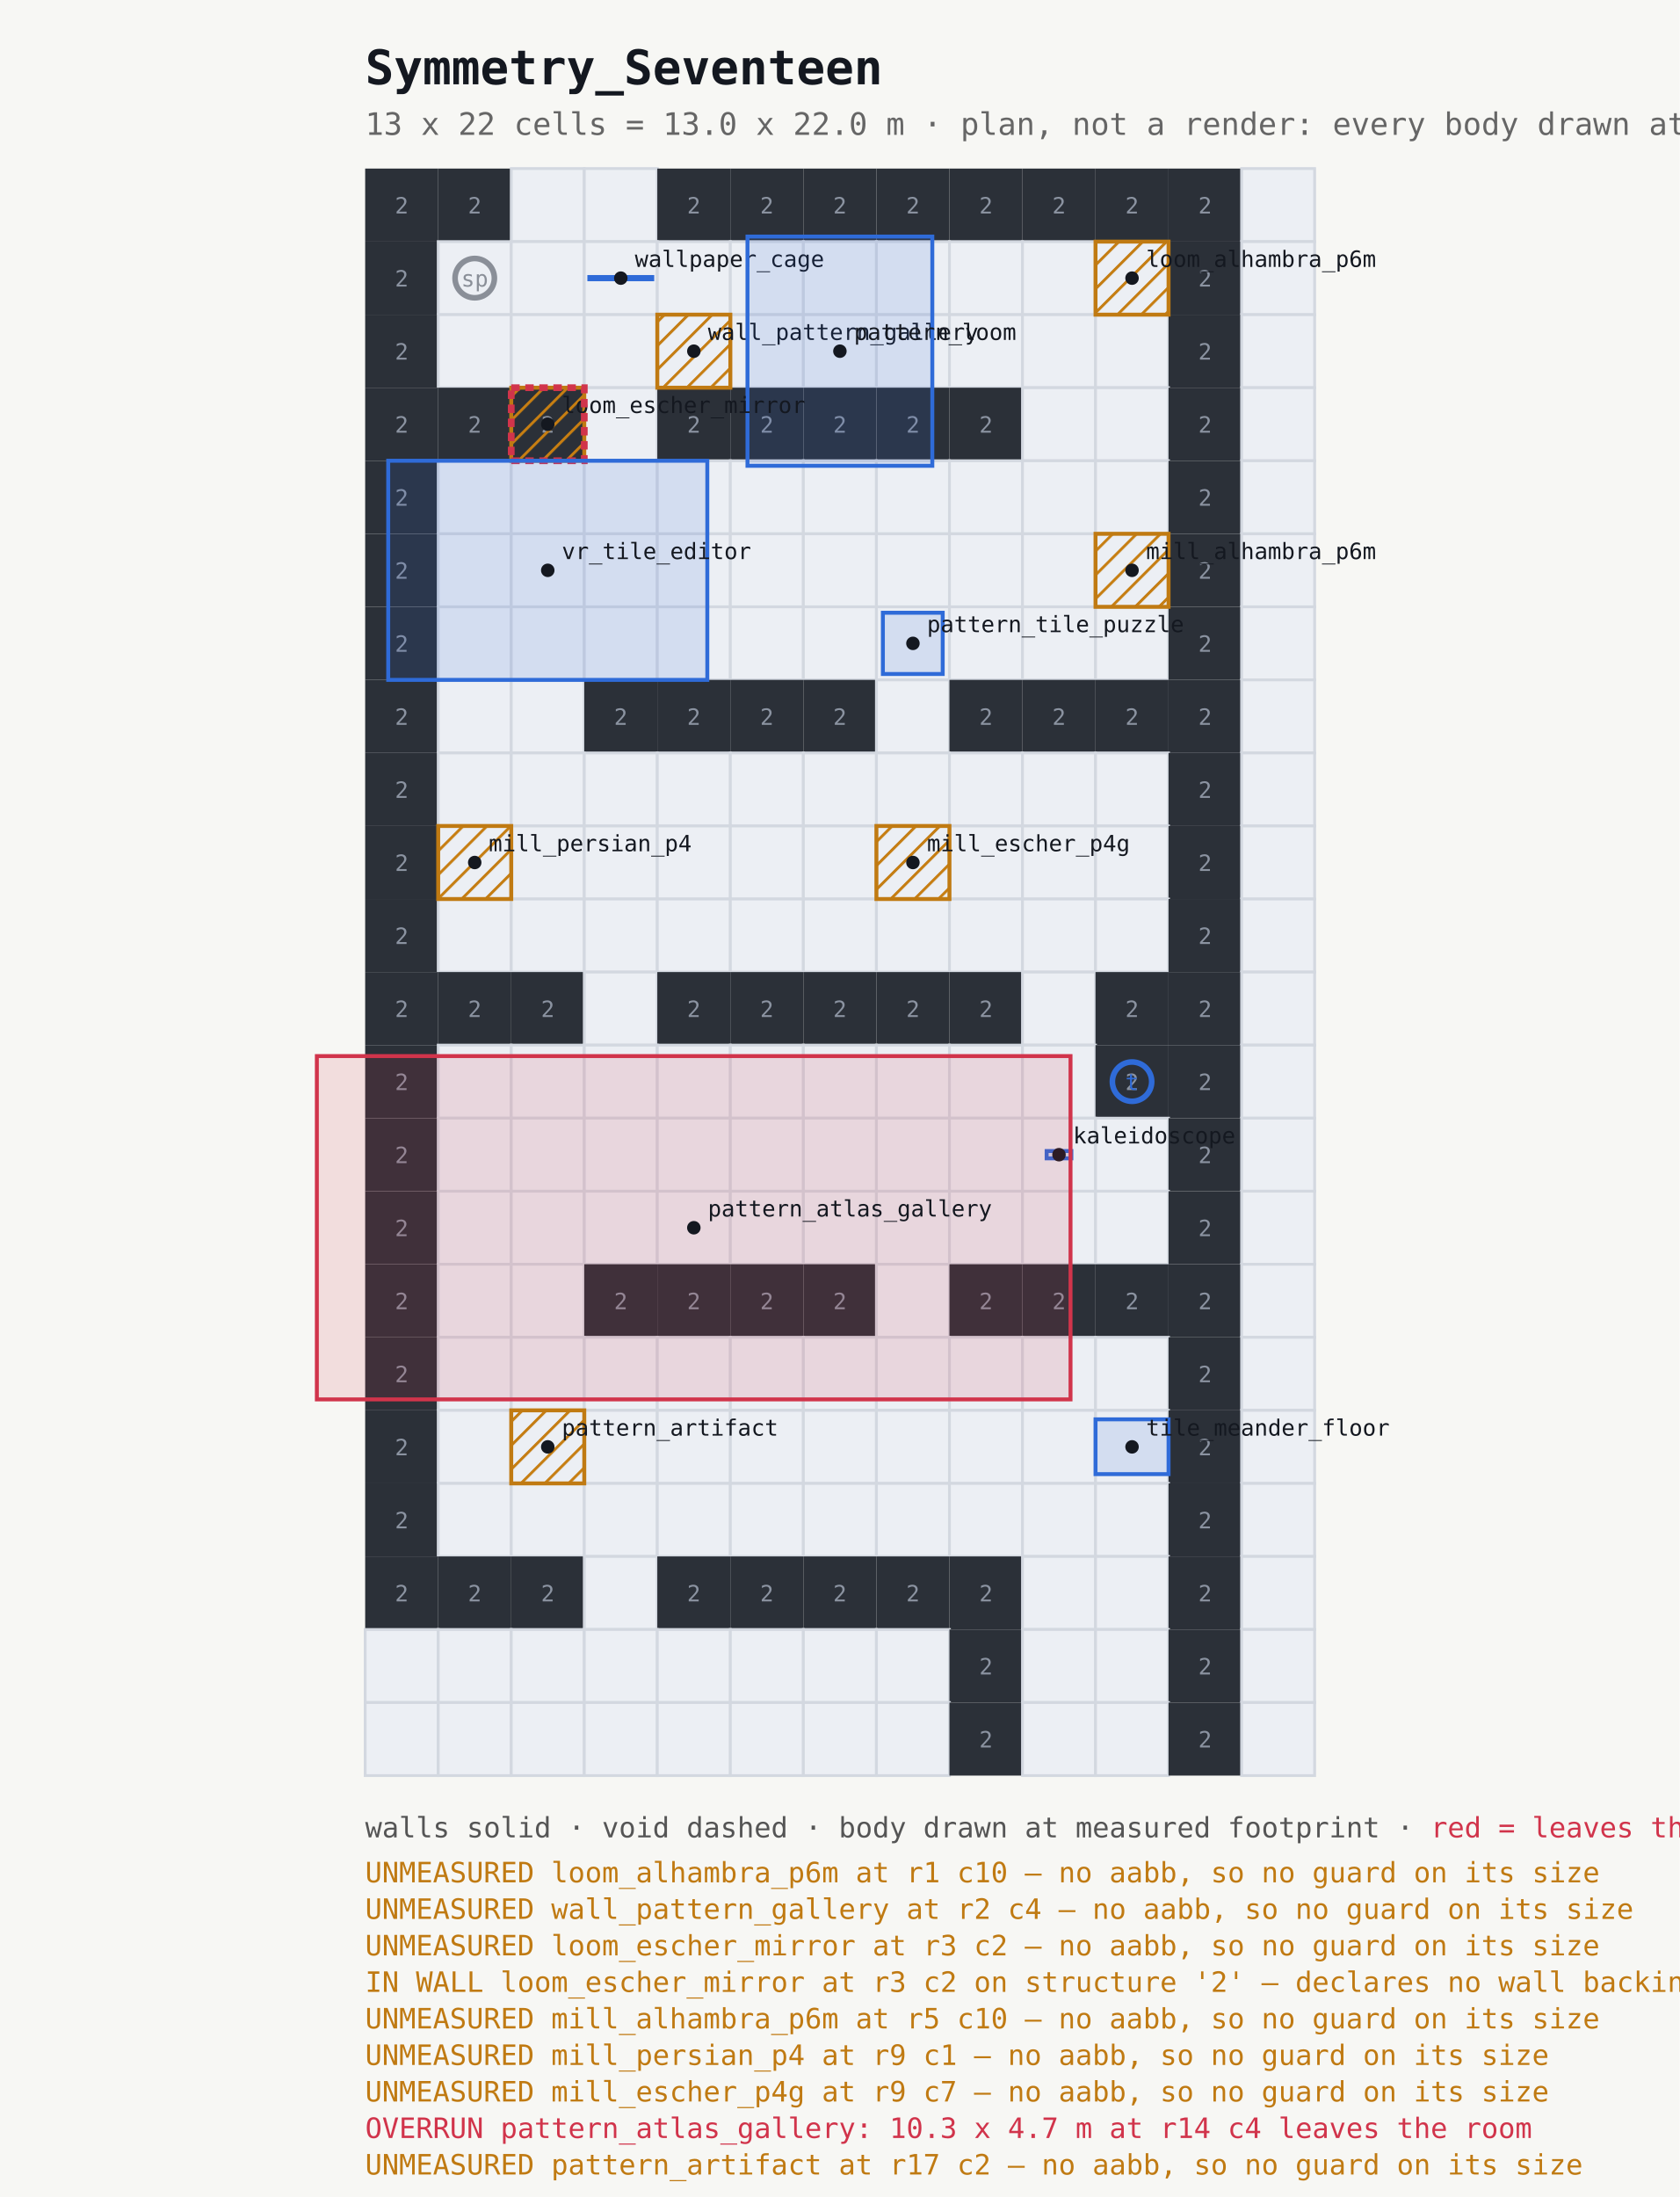
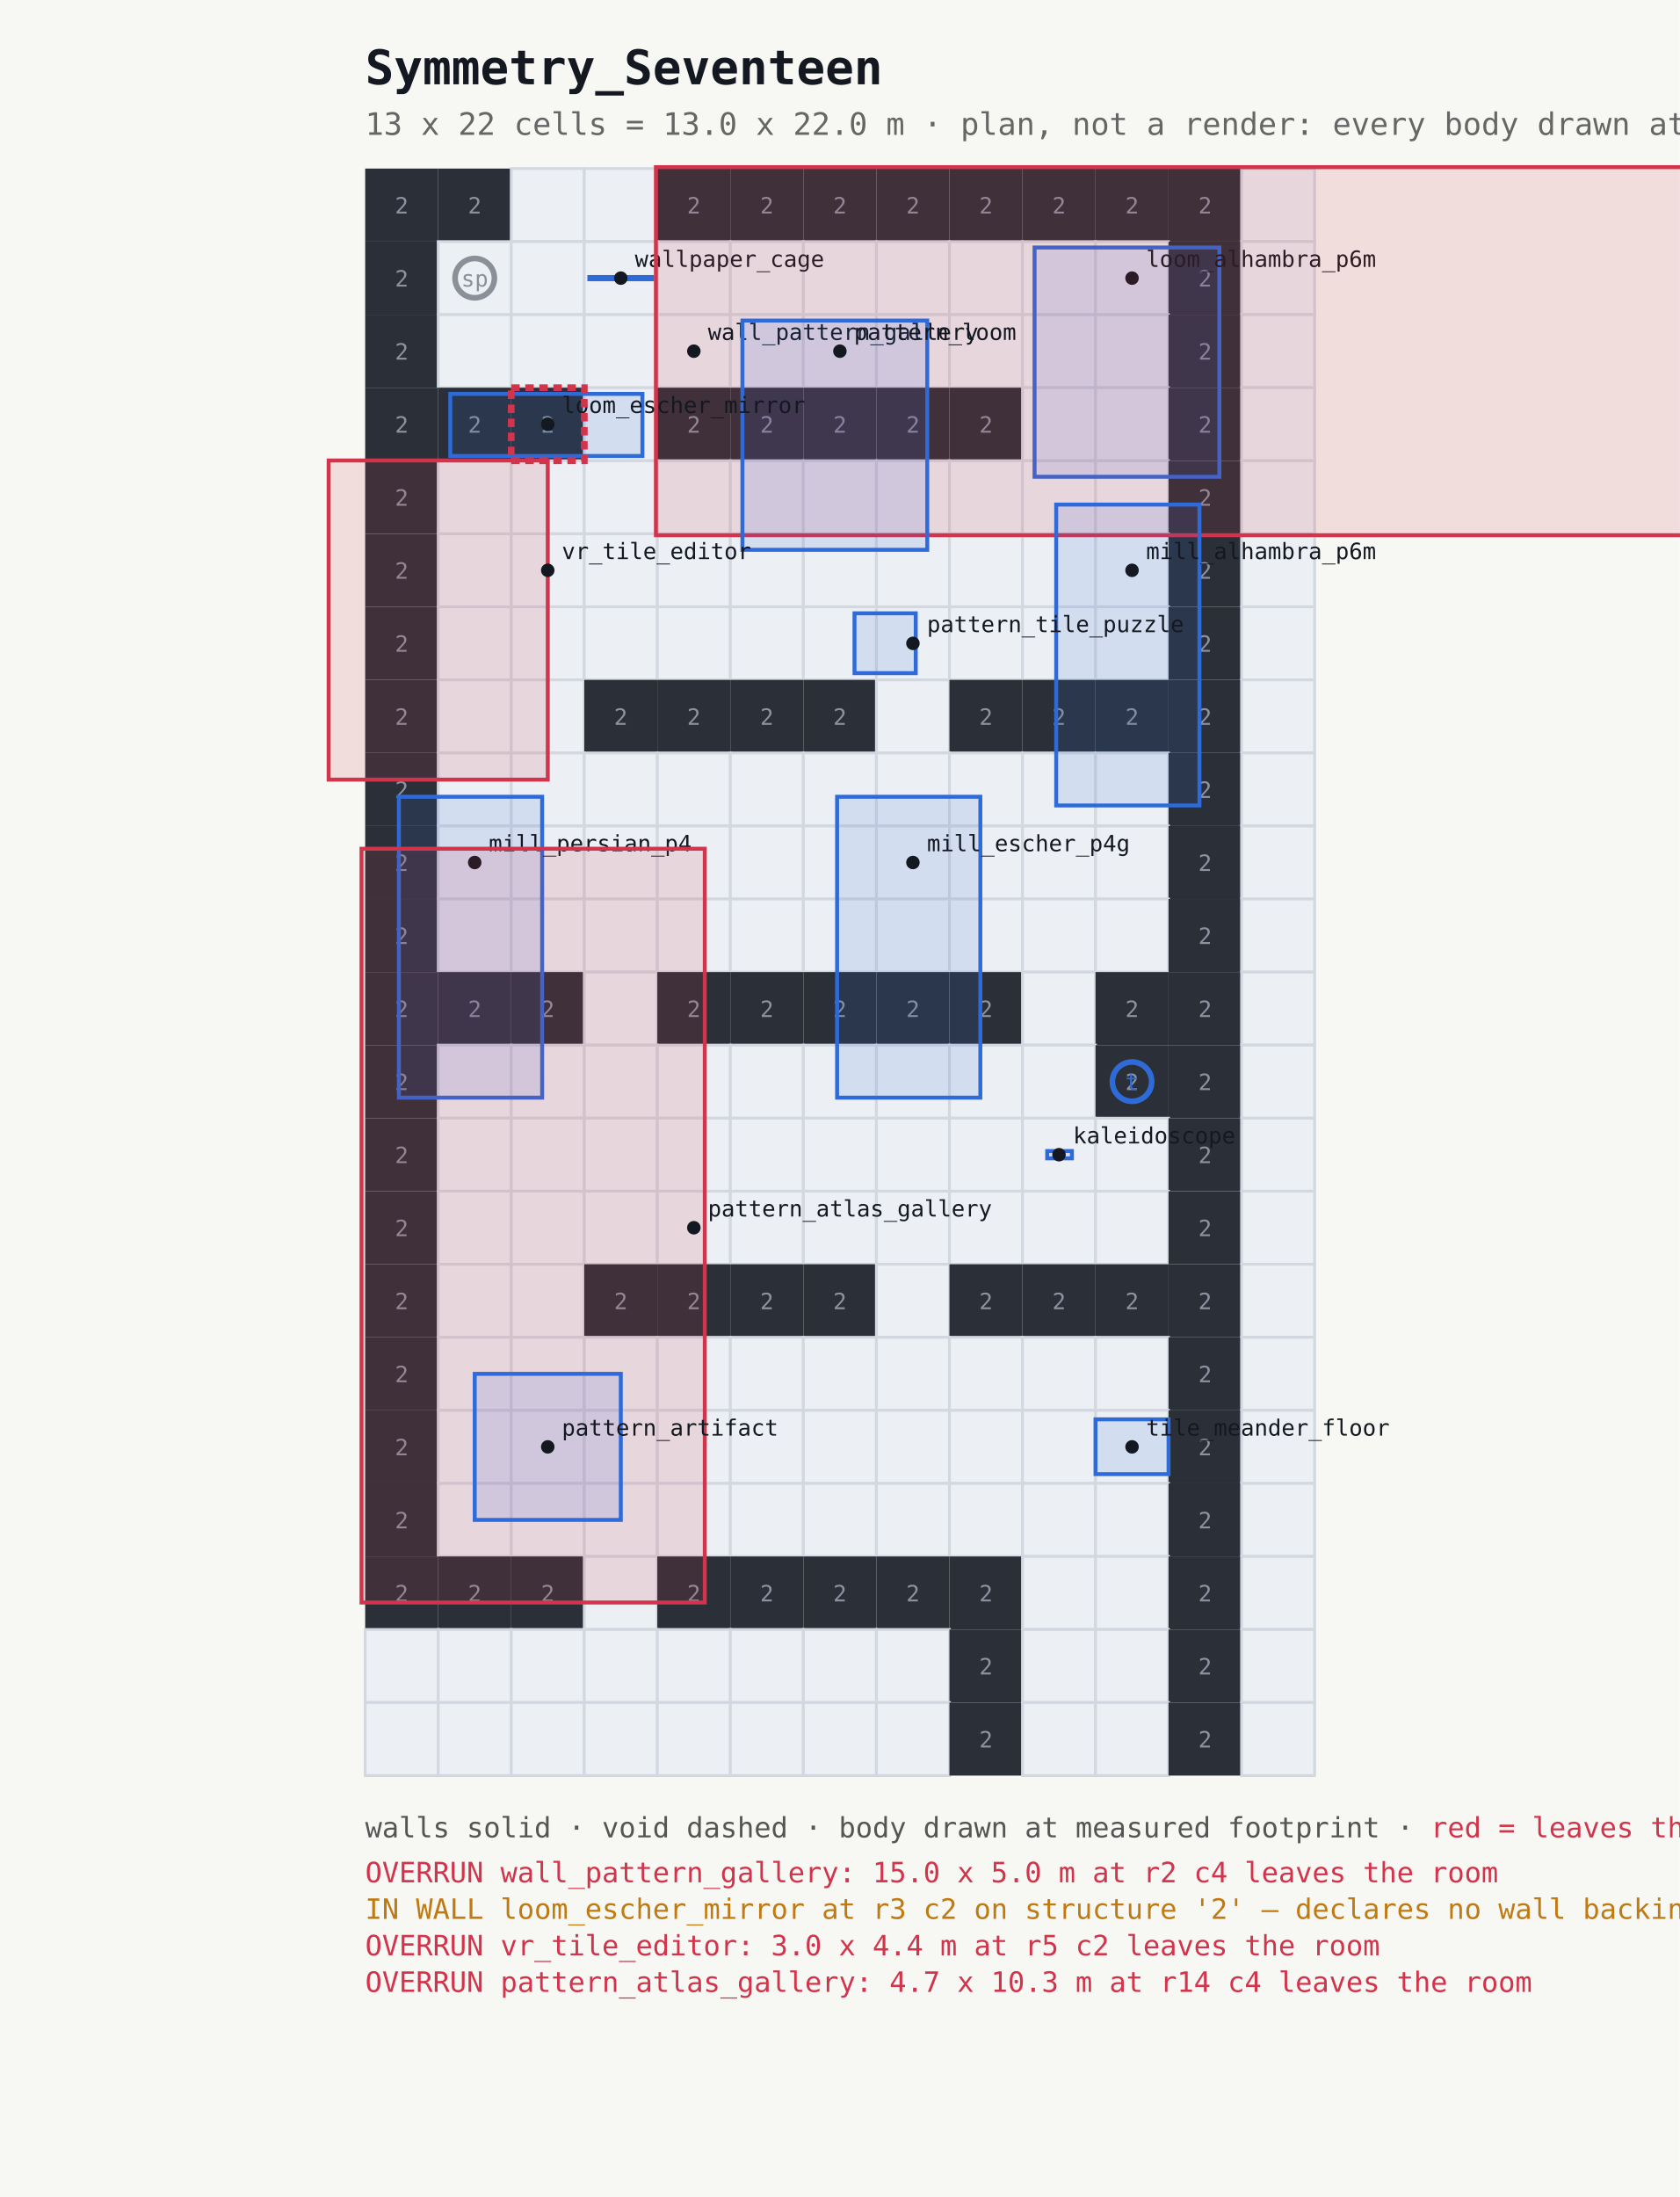
<svg xmlns="http://www.w3.org/2000/svg" width="598" height="782" font-family="IBM Plex Mono, Consolas, monospace">
  <rect width="100%" height="100%" fill="#f7f7f4" />
  <text x="130" y="30" font-size="17" fill="#141820" font-weight="bold">Symmetry_Seventeen</text>
  <text x="130" y="48" font-size="11" fill="#666">13 x 22 cells = 13.0 x 22.0 m   ·   plan, not a render: every body drawn at its measured size</text>
  <defs>
    <pattern id="hatch" width="6" height="6" patternTransform="rotate(45)" patternUnits="userSpaceOnUse">
      <line x1="0" y1="0" x2="0" y2="6" stroke="#c07a12" stroke-width="2" />
    </pattern>
  </defs>
  <rect x="130" y="60" width="26" height="26" fill="#2b3038" />
  <text x="143.0" y="76.0" font-size="8" fill="#8b93a1" text-anchor="middle">2</text>
  <rect x="156" y="60" width="26" height="26" fill="#2b3038" />
  <text x="169.0" y="76.0" font-size="8" fill="#8b93a1" text-anchor="middle">2</text>
  <rect x="182" y="60" width="26" height="26" fill="#eceff4" stroke="#d3d8e0" />
  <rect x="208" y="60" width="26" height="26" fill="#eceff4" stroke="#d3d8e0" />
  <rect x="234" y="60" width="26" height="26" fill="#2b3038" />
  <text x="247.0" y="76.0" font-size="8" fill="#8b93a1" text-anchor="middle">2</text>
  <rect x="260" y="60" width="26" height="26" fill="#2b3038" />
  <text x="273.0" y="76.0" font-size="8" fill="#8b93a1" text-anchor="middle">2</text>
  <rect x="286" y="60" width="26" height="26" fill="#2b3038" />
  <text x="299.0" y="76.0" font-size="8" fill="#8b93a1" text-anchor="middle">2</text>
  <rect x="312" y="60" width="26" height="26" fill="#2b3038" />
  <text x="325.0" y="76.0" font-size="8" fill="#8b93a1" text-anchor="middle">2</text>
  <rect x="338" y="60" width="26" height="26" fill="#2b3038" />
  <text x="351.0" y="76.0" font-size="8" fill="#8b93a1" text-anchor="middle">2</text>
  <rect x="364" y="60" width="26" height="26" fill="#2b3038" />
  <text x="377.0" y="76.0" font-size="8" fill="#8b93a1" text-anchor="middle">2</text>
  <rect x="390" y="60" width="26" height="26" fill="#2b3038" />
  <text x="403.0" y="76.0" font-size="8" fill="#8b93a1" text-anchor="middle">2</text>
  <rect x="416" y="60" width="26" height="26" fill="#2b3038" />
  <text x="429.0" y="76.0" font-size="8" fill="#8b93a1" text-anchor="middle">2</text>
  <rect x="442" y="60" width="26" height="26" fill="#eceff4" stroke="#d3d8e0" />
  <rect x="130" y="86" width="26" height="26" fill="#2b3038" />
  <text x="143.0" y="102.0" font-size="8" fill="#8b93a1" text-anchor="middle">2</text>
  <rect x="156" y="86" width="26" height="26" fill="#eceff4" stroke="#d3d8e0" />
  <rect x="182" y="86" width="26" height="26" fill="#eceff4" stroke="#d3d8e0" />
  <rect x="208" y="86" width="26" height="26" fill="#eceff4" stroke="#d3d8e0" />
  <rect x="234" y="86" width="26" height="26" fill="#eceff4" stroke="#d3d8e0" />
  <rect x="260" y="86" width="26" height="26" fill="#eceff4" stroke="#d3d8e0" />
  <rect x="286" y="86" width="26" height="26" fill="#eceff4" stroke="#d3d8e0" />
  <rect x="312" y="86" width="26" height="26" fill="#eceff4" stroke="#d3d8e0" />
  <rect x="338" y="86" width="26" height="26" fill="#eceff4" stroke="#d3d8e0" />
  <rect x="364" y="86" width="26" height="26" fill="#eceff4" stroke="#d3d8e0" />
  <rect x="390" y="86" width="26" height="26" fill="#eceff4" stroke="#d3d8e0" />
  <rect x="416" y="86" width="26" height="26" fill="#2b3038" />
  <text x="429.0" y="102.0" font-size="8" fill="#8b93a1" text-anchor="middle">2</text>
  <rect x="442" y="86" width="26" height="26" fill="#eceff4" stroke="#d3d8e0" />
  <rect x="130" y="112" width="26" height="26" fill="#2b3038" />
  <text x="143.0" y="128.0" font-size="8" fill="#8b93a1" text-anchor="middle">2</text>
  <rect x="156" y="112" width="26" height="26" fill="#eceff4" stroke="#d3d8e0" />
  <rect x="182" y="112" width="26" height="26" fill="#eceff4" stroke="#d3d8e0" />
  <rect x="208" y="112" width="26" height="26" fill="#eceff4" stroke="#d3d8e0" />
  <rect x="234" y="112" width="26" height="26" fill="#eceff4" stroke="#d3d8e0" />
  <rect x="260" y="112" width="26" height="26" fill="#eceff4" stroke="#d3d8e0" />
  <rect x="286" y="112" width="26" height="26" fill="#eceff4" stroke="#d3d8e0" />
  <rect x="312" y="112" width="26" height="26" fill="#eceff4" stroke="#d3d8e0" />
  <rect x="338" y="112" width="26" height="26" fill="#eceff4" stroke="#d3d8e0" />
  <rect x="364" y="112" width="26" height="26" fill="#eceff4" stroke="#d3d8e0" />
  <rect x="390" y="112" width="26" height="26" fill="#eceff4" stroke="#d3d8e0" />
  <rect x="416" y="112" width="26" height="26" fill="#2b3038" />
  <text x="429.0" y="128.0" font-size="8" fill="#8b93a1" text-anchor="middle">2</text>
  <rect x="442" y="112" width="26" height="26" fill="#eceff4" stroke="#d3d8e0" />
  <rect x="130" y="138" width="26" height="26" fill="#2b3038" />
  <text x="143.0" y="154.0" font-size="8" fill="#8b93a1" text-anchor="middle">2</text>
  <rect x="156" y="138" width="26" height="26" fill="#2b3038" />
  <text x="169.0" y="154.0" font-size="8" fill="#8b93a1" text-anchor="middle">2</text>
  <rect x="182" y="138" width="26" height="26" fill="#2b3038" />
  <text x="195.0" y="154.0" font-size="8" fill="#8b93a1" text-anchor="middle">2</text>
  <rect x="208" y="138" width="26" height="26" fill="#eceff4" stroke="#d3d8e0" />
  <rect x="234" y="138" width="26" height="26" fill="#2b3038" />
  <text x="247.0" y="154.0" font-size="8" fill="#8b93a1" text-anchor="middle">2</text>
  <rect x="260" y="138" width="26" height="26" fill="#2b3038" />
  <text x="273.0" y="154.0" font-size="8" fill="#8b93a1" text-anchor="middle">2</text>
  <rect x="286" y="138" width="26" height="26" fill="#2b3038" />
  <text x="299.0" y="154.0" font-size="8" fill="#8b93a1" text-anchor="middle">2</text>
  <rect x="312" y="138" width="26" height="26" fill="#2b3038" />
  <text x="325.0" y="154.0" font-size="8" fill="#8b93a1" text-anchor="middle">2</text>
  <rect x="338" y="138" width="26" height="26" fill="#2b3038" />
  <text x="351.0" y="154.0" font-size="8" fill="#8b93a1" text-anchor="middle">2</text>
  <rect x="364" y="138" width="26" height="26" fill="#eceff4" stroke="#d3d8e0" />
  <rect x="390" y="138" width="26" height="26" fill="#eceff4" stroke="#d3d8e0" />
  <rect x="416" y="138" width="26" height="26" fill="#2b3038" />
  <text x="429.0" y="154.0" font-size="8" fill="#8b93a1" text-anchor="middle">2</text>
  <rect x="442" y="138" width="26" height="26" fill="#eceff4" stroke="#d3d8e0" />
  <rect x="130" y="164" width="26" height="26" fill="#2b3038" />
  <text x="143.0" y="180.0" font-size="8" fill="#8b93a1" text-anchor="middle">2</text>
  <rect x="156" y="164" width="26" height="26" fill="#eceff4" stroke="#d3d8e0" />
  <rect x="182" y="164" width="26" height="26" fill="#eceff4" stroke="#d3d8e0" />
  <rect x="208" y="164" width="26" height="26" fill="#eceff4" stroke="#d3d8e0" />
  <rect x="234" y="164" width="26" height="26" fill="#eceff4" stroke="#d3d8e0" />
  <rect x="260" y="164" width="26" height="26" fill="#eceff4" stroke="#d3d8e0" />
  <rect x="286" y="164" width="26" height="26" fill="#eceff4" stroke="#d3d8e0" />
  <rect x="312" y="164" width="26" height="26" fill="#eceff4" stroke="#d3d8e0" />
  <rect x="338" y="164" width="26" height="26" fill="#eceff4" stroke="#d3d8e0" />
  <rect x="364" y="164" width="26" height="26" fill="#eceff4" stroke="#d3d8e0" />
  <rect x="390" y="164" width="26" height="26" fill="#eceff4" stroke="#d3d8e0" />
  <rect x="416" y="164" width="26" height="26" fill="#2b3038" />
  <text x="429.0" y="180.0" font-size="8" fill="#8b93a1" text-anchor="middle">2</text>
  <rect x="442" y="164" width="26" height="26" fill="#eceff4" stroke="#d3d8e0" />
  <rect x="130" y="190" width="26" height="26" fill="#2b3038" />
  <text x="143.0" y="206.0" font-size="8" fill="#8b93a1" text-anchor="middle">2</text>
  <rect x="156" y="190" width="26" height="26" fill="#eceff4" stroke="#d3d8e0" />
  <rect x="182" y="190" width="26" height="26" fill="#eceff4" stroke="#d3d8e0" />
  <rect x="208" y="190" width="26" height="26" fill="#eceff4" stroke="#d3d8e0" />
  <rect x="234" y="190" width="26" height="26" fill="#eceff4" stroke="#d3d8e0" />
  <rect x="260" y="190" width="26" height="26" fill="#eceff4" stroke="#d3d8e0" />
  <rect x="286" y="190" width="26" height="26" fill="#eceff4" stroke="#d3d8e0" />
  <rect x="312" y="190" width="26" height="26" fill="#eceff4" stroke="#d3d8e0" />
  <rect x="338" y="190" width="26" height="26" fill="#eceff4" stroke="#d3d8e0" />
  <rect x="364" y="190" width="26" height="26" fill="#eceff4" stroke="#d3d8e0" />
  <rect x="390" y="190" width="26" height="26" fill="#eceff4" stroke="#d3d8e0" />
  <rect x="416" y="190" width="26" height="26" fill="#2b3038" />
  <text x="429.0" y="206.0" font-size="8" fill="#8b93a1" text-anchor="middle">2</text>
  <rect x="442" y="190" width="26" height="26" fill="#eceff4" stroke="#d3d8e0" />
  <rect x="130" y="216" width="26" height="26" fill="#2b3038" />
  <text x="143.0" y="232.0" font-size="8" fill="#8b93a1" text-anchor="middle">2</text>
  <rect x="156" y="216" width="26" height="26" fill="#eceff4" stroke="#d3d8e0" />
  <rect x="182" y="216" width="26" height="26" fill="#eceff4" stroke="#d3d8e0" />
  <rect x="208" y="216" width="26" height="26" fill="#eceff4" stroke="#d3d8e0" />
  <rect x="234" y="216" width="26" height="26" fill="#eceff4" stroke="#d3d8e0" />
  <rect x="260" y="216" width="26" height="26" fill="#eceff4" stroke="#d3d8e0" />
  <rect x="286" y="216" width="26" height="26" fill="#eceff4" stroke="#d3d8e0" />
  <rect x="312" y="216" width="26" height="26" fill="#eceff4" stroke="#d3d8e0" />
  <rect x="338" y="216" width="26" height="26" fill="#eceff4" stroke="#d3d8e0" />
  <rect x="364" y="216" width="26" height="26" fill="#eceff4" stroke="#d3d8e0" />
  <rect x="390" y="216" width="26" height="26" fill="#eceff4" stroke="#d3d8e0" />
  <rect x="416" y="216" width="26" height="26" fill="#2b3038" />
  <text x="429.0" y="232.0" font-size="8" fill="#8b93a1" text-anchor="middle">2</text>
  <rect x="442" y="216" width="26" height="26" fill="#eceff4" stroke="#d3d8e0" />
  <rect x="130" y="242" width="26" height="26" fill="#2b3038" />
  <text x="143.0" y="258.0" font-size="8" fill="#8b93a1" text-anchor="middle">2</text>
  <rect x="156" y="242" width="26" height="26" fill="#eceff4" stroke="#d3d8e0" />
  <rect x="182" y="242" width="26" height="26" fill="#eceff4" stroke="#d3d8e0" />
  <rect x="208" y="242" width="26" height="26" fill="#2b3038" />
  <text x="221.0" y="258.0" font-size="8" fill="#8b93a1" text-anchor="middle">2</text>
  <rect x="234" y="242" width="26" height="26" fill="#2b3038" />
  <text x="247.0" y="258.0" font-size="8" fill="#8b93a1" text-anchor="middle">2</text>
  <rect x="260" y="242" width="26" height="26" fill="#2b3038" />
  <text x="273.0" y="258.0" font-size="8" fill="#8b93a1" text-anchor="middle">2</text>
  <rect x="286" y="242" width="26" height="26" fill="#2b3038" />
  <text x="299.0" y="258.0" font-size="8" fill="#8b93a1" text-anchor="middle">2</text>
  <rect x="312" y="242" width="26" height="26" fill="#eceff4" stroke="#d3d8e0" />
  <rect x="338" y="242" width="26" height="26" fill="#2b3038" />
  <text x="351.0" y="258.0" font-size="8" fill="#8b93a1" text-anchor="middle">2</text>
  <rect x="364" y="242" width="26" height="26" fill="#2b3038" />
  <text x="377.0" y="258.0" font-size="8" fill="#8b93a1" text-anchor="middle">2</text>
  <rect x="390" y="242" width="26" height="26" fill="#2b3038" />
  <text x="403.0" y="258.0" font-size="8" fill="#8b93a1" text-anchor="middle">2</text>
  <rect x="416" y="242" width="26" height="26" fill="#2b3038" />
  <text x="429.0" y="258.0" font-size="8" fill="#8b93a1" text-anchor="middle">2</text>
  <rect x="442" y="242" width="26" height="26" fill="#eceff4" stroke="#d3d8e0" />
  <rect x="130" y="268" width="26" height="26" fill="#2b3038" />
  <text x="143.0" y="284.0" font-size="8" fill="#8b93a1" text-anchor="middle">2</text>
  <rect x="156" y="268" width="26" height="26" fill="#eceff4" stroke="#d3d8e0" />
  <rect x="182" y="268" width="26" height="26" fill="#eceff4" stroke="#d3d8e0" />
  <rect x="208" y="268" width="26" height="26" fill="#eceff4" stroke="#d3d8e0" />
  <rect x="234" y="268" width="26" height="26" fill="#eceff4" stroke="#d3d8e0" />
  <rect x="260" y="268" width="26" height="26" fill="#eceff4" stroke="#d3d8e0" />
  <rect x="286" y="268" width="26" height="26" fill="#eceff4" stroke="#d3d8e0" />
  <rect x="312" y="268" width="26" height="26" fill="#eceff4" stroke="#d3d8e0" />
  <rect x="338" y="268" width="26" height="26" fill="#eceff4" stroke="#d3d8e0" />
  <rect x="364" y="268" width="26" height="26" fill="#eceff4" stroke="#d3d8e0" />
  <rect x="390" y="268" width="26" height="26" fill="#eceff4" stroke="#d3d8e0" />
  <rect x="416" y="268" width="26" height="26" fill="#2b3038" />
  <text x="429.0" y="284.0" font-size="8" fill="#8b93a1" text-anchor="middle">2</text>
  <rect x="442" y="268" width="26" height="26" fill="#eceff4" stroke="#d3d8e0" />
  <rect x="130" y="294" width="26" height="26" fill="#2b3038" />
  <text x="143.0" y="310.0" font-size="8" fill="#8b93a1" text-anchor="middle">2</text>
  <rect x="156" y="294" width="26" height="26" fill="#eceff4" stroke="#d3d8e0" />
  <rect x="182" y="294" width="26" height="26" fill="#eceff4" stroke="#d3d8e0" />
  <rect x="208" y="294" width="26" height="26" fill="#eceff4" stroke="#d3d8e0" />
  <rect x="234" y="294" width="26" height="26" fill="#eceff4" stroke="#d3d8e0" />
  <rect x="260" y="294" width="26" height="26" fill="#eceff4" stroke="#d3d8e0" />
  <rect x="286" y="294" width="26" height="26" fill="#eceff4" stroke="#d3d8e0" />
  <rect x="312" y="294" width="26" height="26" fill="#eceff4" stroke="#d3d8e0" />
  <rect x="338" y="294" width="26" height="26" fill="#eceff4" stroke="#d3d8e0" />
  <rect x="364" y="294" width="26" height="26" fill="#eceff4" stroke="#d3d8e0" />
  <rect x="390" y="294" width="26" height="26" fill="#eceff4" stroke="#d3d8e0" />
  <rect x="416" y="294" width="26" height="26" fill="#2b3038" />
  <text x="429.0" y="310.0" font-size="8" fill="#8b93a1" text-anchor="middle">2</text>
  <rect x="442" y="294" width="26" height="26" fill="#eceff4" stroke="#d3d8e0" />
  <rect x="130" y="320" width="26" height="26" fill="#2b3038" />
  <text x="143.0" y="336.0" font-size="8" fill="#8b93a1" text-anchor="middle">2</text>
  <rect x="156" y="320" width="26" height="26" fill="#eceff4" stroke="#d3d8e0" />
  <rect x="182" y="320" width="26" height="26" fill="#eceff4" stroke="#d3d8e0" />
  <rect x="208" y="320" width="26" height="26" fill="#eceff4" stroke="#d3d8e0" />
  <rect x="234" y="320" width="26" height="26" fill="#eceff4" stroke="#d3d8e0" />
  <rect x="260" y="320" width="26" height="26" fill="#eceff4" stroke="#d3d8e0" />
  <rect x="286" y="320" width="26" height="26" fill="#eceff4" stroke="#d3d8e0" />
  <rect x="312" y="320" width="26" height="26" fill="#eceff4" stroke="#d3d8e0" />
  <rect x="338" y="320" width="26" height="26" fill="#eceff4" stroke="#d3d8e0" />
  <rect x="364" y="320" width="26" height="26" fill="#eceff4" stroke="#d3d8e0" />
  <rect x="390" y="320" width="26" height="26" fill="#eceff4" stroke="#d3d8e0" />
  <rect x="416" y="320" width="26" height="26" fill="#2b3038" />
  <text x="429.0" y="336.0" font-size="8" fill="#8b93a1" text-anchor="middle">2</text>
  <rect x="442" y="320" width="26" height="26" fill="#eceff4" stroke="#d3d8e0" />
  <rect x="130" y="346" width="26" height="26" fill="#2b3038" />
  <text x="143.0" y="362.0" font-size="8" fill="#8b93a1" text-anchor="middle">2</text>
  <rect x="156" y="346" width="26" height="26" fill="#2b3038" />
  <text x="169.0" y="362.0" font-size="8" fill="#8b93a1" text-anchor="middle">2</text>
  <rect x="182" y="346" width="26" height="26" fill="#2b3038" />
  <text x="195.0" y="362.0" font-size="8" fill="#8b93a1" text-anchor="middle">2</text>
  <rect x="208" y="346" width="26" height="26" fill="#eceff4" stroke="#d3d8e0" />
  <rect x="234" y="346" width="26" height="26" fill="#2b3038" />
  <text x="247.0" y="362.0" font-size="8" fill="#8b93a1" text-anchor="middle">2</text>
  <rect x="260" y="346" width="26" height="26" fill="#2b3038" />
  <text x="273.0" y="362.0" font-size="8" fill="#8b93a1" text-anchor="middle">2</text>
  <rect x="286" y="346" width="26" height="26" fill="#2b3038" />
  <text x="299.0" y="362.0" font-size="8" fill="#8b93a1" text-anchor="middle">2</text>
  <rect x="312" y="346" width="26" height="26" fill="#2b3038" />
  <text x="325.0" y="362.0" font-size="8" fill="#8b93a1" text-anchor="middle">2</text>
  <rect x="338" y="346" width="26" height="26" fill="#2b3038" />
  <text x="351.0" y="362.0" font-size="8" fill="#8b93a1" text-anchor="middle">2</text>
  <rect x="364" y="346" width="26" height="26" fill="#eceff4" stroke="#d3d8e0" />
  <rect x="390" y="346" width="26" height="26" fill="#2b3038" />
  <text x="403.0" y="362.0" font-size="8" fill="#8b93a1" text-anchor="middle">2</text>
  <rect x="416" y="346" width="26" height="26" fill="#2b3038" />
  <text x="429.0" y="362.0" font-size="8" fill="#8b93a1" text-anchor="middle">2</text>
  <rect x="442" y="346" width="26" height="26" fill="#eceff4" stroke="#d3d8e0" />
  <rect x="130" y="372" width="26" height="26" fill="#2b3038" />
  <text x="143.0" y="388.0" font-size="8" fill="#8b93a1" text-anchor="middle">2</text>
  <rect x="156" y="372" width="26" height="26" fill="#eceff4" stroke="#d3d8e0" />
  <rect x="182" y="372" width="26" height="26" fill="#eceff4" stroke="#d3d8e0" />
  <rect x="208" y="372" width="26" height="26" fill="#eceff4" stroke="#d3d8e0" />
  <rect x="234" y="372" width="26" height="26" fill="#eceff4" stroke="#d3d8e0" />
  <rect x="260" y="372" width="26" height="26" fill="#eceff4" stroke="#d3d8e0" />
  <rect x="286" y="372" width="26" height="26" fill="#eceff4" stroke="#d3d8e0" />
  <rect x="312" y="372" width="26" height="26" fill="#eceff4" stroke="#d3d8e0" />
  <rect x="338" y="372" width="26" height="26" fill="#eceff4" stroke="#d3d8e0" />
  <rect x="364" y="372" width="26" height="26" fill="#eceff4" stroke="#d3d8e0" />
  <rect x="390" y="372" width="26" height="26" fill="#2b3038" />
  <text x="403.0" y="388.0" font-size="8" fill="#8b93a1" text-anchor="middle">2</text>
  <rect x="416" y="372" width="26" height="26" fill="#2b3038" />
  <text x="429.0" y="388.0" font-size="8" fill="#8b93a1" text-anchor="middle">2</text>
  <rect x="442" y="372" width="26" height="26" fill="#eceff4" stroke="#d3d8e0" />
  <rect x="130" y="398" width="26" height="26" fill="#2b3038" />
  <text x="143.0" y="414.0" font-size="8" fill="#8b93a1" text-anchor="middle">2</text>
  <rect x="156" y="398" width="26" height="26" fill="#eceff4" stroke="#d3d8e0" />
  <rect x="182" y="398" width="26" height="26" fill="#eceff4" stroke="#d3d8e0" />
  <rect x="208" y="398" width="26" height="26" fill="#eceff4" stroke="#d3d8e0" />
  <rect x="234" y="398" width="26" height="26" fill="#eceff4" stroke="#d3d8e0" />
  <rect x="260" y="398" width="26" height="26" fill="#eceff4" stroke="#d3d8e0" />
  <rect x="286" y="398" width="26" height="26" fill="#eceff4" stroke="#d3d8e0" />
  <rect x="312" y="398" width="26" height="26" fill="#eceff4" stroke="#d3d8e0" />
  <rect x="338" y="398" width="26" height="26" fill="#eceff4" stroke="#d3d8e0" />
  <rect x="364" y="398" width="26" height="26" fill="#eceff4" stroke="#d3d8e0" />
  <rect x="390" y="398" width="26" height="26" fill="#eceff4" stroke="#d3d8e0" />
  <rect x="416" y="398" width="26" height="26" fill="#2b3038" />
  <text x="429.0" y="414.0" font-size="8" fill="#8b93a1" text-anchor="middle">2</text>
  <rect x="442" y="398" width="26" height="26" fill="#eceff4" stroke="#d3d8e0" />
  <rect x="130" y="424" width="26" height="26" fill="#2b3038" />
  <text x="143.0" y="440.0" font-size="8" fill="#8b93a1" text-anchor="middle">2</text>
  <rect x="156" y="424" width="26" height="26" fill="#eceff4" stroke="#d3d8e0" />
  <rect x="182" y="424" width="26" height="26" fill="#eceff4" stroke="#d3d8e0" />
  <rect x="208" y="424" width="26" height="26" fill="#eceff4" stroke="#d3d8e0" />
  <rect x="234" y="424" width="26" height="26" fill="#eceff4" stroke="#d3d8e0" />
  <rect x="260" y="424" width="26" height="26" fill="#eceff4" stroke="#d3d8e0" />
  <rect x="286" y="424" width="26" height="26" fill="#eceff4" stroke="#d3d8e0" />
  <rect x="312" y="424" width="26" height="26" fill="#eceff4" stroke="#d3d8e0" />
  <rect x="338" y="424" width="26" height="26" fill="#eceff4" stroke="#d3d8e0" />
  <rect x="364" y="424" width="26" height="26" fill="#eceff4" stroke="#d3d8e0" />
  <rect x="390" y="424" width="26" height="26" fill="#eceff4" stroke="#d3d8e0" />
  <rect x="416" y="424" width="26" height="26" fill="#2b3038" />
  <text x="429.0" y="440.0" font-size="8" fill="#8b93a1" text-anchor="middle">2</text>
  <rect x="442" y="424" width="26" height="26" fill="#eceff4" stroke="#d3d8e0" />
  <rect x="130" y="450" width="26" height="26" fill="#2b3038" />
  <text x="143.0" y="466.0" font-size="8" fill="#8b93a1" text-anchor="middle">2</text>
  <rect x="156" y="450" width="26" height="26" fill="#eceff4" stroke="#d3d8e0" />
  <rect x="182" y="450" width="26" height="26" fill="#eceff4" stroke="#d3d8e0" />
  <rect x="208" y="450" width="26" height="26" fill="#2b3038" />
  <text x="221.0" y="466.0" font-size="8" fill="#8b93a1" text-anchor="middle">2</text>
  <rect x="234" y="450" width="26" height="26" fill="#2b3038" />
  <text x="247.0" y="466.0" font-size="8" fill="#8b93a1" text-anchor="middle">2</text>
  <rect x="260" y="450" width="26" height="26" fill="#2b3038" />
  <text x="273.0" y="466.0" font-size="8" fill="#8b93a1" text-anchor="middle">2</text>
  <rect x="286" y="450" width="26" height="26" fill="#2b3038" />
  <text x="299.0" y="466.0" font-size="8" fill="#8b93a1" text-anchor="middle">2</text>
  <rect x="312" y="450" width="26" height="26" fill="#eceff4" stroke="#d3d8e0" />
  <rect x="338" y="450" width="26" height="26" fill="#2b3038" />
  <text x="351.0" y="466.0" font-size="8" fill="#8b93a1" text-anchor="middle">2</text>
  <rect x="364" y="450" width="26" height="26" fill="#2b3038" />
  <text x="377.0" y="466.0" font-size="8" fill="#8b93a1" text-anchor="middle">2</text>
  <rect x="390" y="450" width="26" height="26" fill="#2b3038" />
  <text x="403.0" y="466.0" font-size="8" fill="#8b93a1" text-anchor="middle">2</text>
  <rect x="416" y="450" width="26" height="26" fill="#2b3038" />
  <text x="429.0" y="466.0" font-size="8" fill="#8b93a1" text-anchor="middle">2</text>
  <rect x="442" y="450" width="26" height="26" fill="#eceff4" stroke="#d3d8e0" />
  <rect x="130" y="476" width="26" height="26" fill="#2b3038" />
  <text x="143.0" y="492.0" font-size="8" fill="#8b93a1" text-anchor="middle">2</text>
  <rect x="156" y="476" width="26" height="26" fill="#eceff4" stroke="#d3d8e0" />
  <rect x="182" y="476" width="26" height="26" fill="#eceff4" stroke="#d3d8e0" />
  <rect x="208" y="476" width="26" height="26" fill="#eceff4" stroke="#d3d8e0" />
  <rect x="234" y="476" width="26" height="26" fill="#eceff4" stroke="#d3d8e0" />
  <rect x="260" y="476" width="26" height="26" fill="#eceff4" stroke="#d3d8e0" />
  <rect x="286" y="476" width="26" height="26" fill="#eceff4" stroke="#d3d8e0" />
  <rect x="312" y="476" width="26" height="26" fill="#eceff4" stroke="#d3d8e0" />
  <rect x="338" y="476" width="26" height="26" fill="#eceff4" stroke="#d3d8e0" />
  <rect x="364" y="476" width="26" height="26" fill="#eceff4" stroke="#d3d8e0" />
  <rect x="390" y="476" width="26" height="26" fill="#eceff4" stroke="#d3d8e0" />
  <rect x="416" y="476" width="26" height="26" fill="#2b3038" />
  <text x="429.0" y="492.0" font-size="8" fill="#8b93a1" text-anchor="middle">2</text>
  <rect x="442" y="476" width="26" height="26" fill="#eceff4" stroke="#d3d8e0" />
  <rect x="130" y="502" width="26" height="26" fill="#2b3038" />
  <text x="143.0" y="518.0" font-size="8" fill="#8b93a1" text-anchor="middle">2</text>
  <rect x="156" y="502" width="26" height="26" fill="#eceff4" stroke="#d3d8e0" />
  <rect x="182" y="502" width="26" height="26" fill="#eceff4" stroke="#d3d8e0" />
  <rect x="208" y="502" width="26" height="26" fill="#eceff4" stroke="#d3d8e0" />
  <rect x="234" y="502" width="26" height="26" fill="#eceff4" stroke="#d3d8e0" />
  <rect x="260" y="502" width="26" height="26" fill="#eceff4" stroke="#d3d8e0" />
  <rect x="286" y="502" width="26" height="26" fill="#eceff4" stroke="#d3d8e0" />
  <rect x="312" y="502" width="26" height="26" fill="#eceff4" stroke="#d3d8e0" />
  <rect x="338" y="502" width="26" height="26" fill="#eceff4" stroke="#d3d8e0" />
  <rect x="364" y="502" width="26" height="26" fill="#eceff4" stroke="#d3d8e0" />
  <rect x="390" y="502" width="26" height="26" fill="#eceff4" stroke="#d3d8e0" />
  <rect x="416" y="502" width="26" height="26" fill="#2b3038" />
  <text x="429.0" y="518.0" font-size="8" fill="#8b93a1" text-anchor="middle">2</text>
  <rect x="442" y="502" width="26" height="26" fill="#eceff4" stroke="#d3d8e0" />
  <rect x="130" y="528" width="26" height="26" fill="#2b3038" />
  <text x="143.0" y="544.0" font-size="8" fill="#8b93a1" text-anchor="middle">2</text>
  <rect x="156" y="528" width="26" height="26" fill="#eceff4" stroke="#d3d8e0" />
  <rect x="182" y="528" width="26" height="26" fill="#eceff4" stroke="#d3d8e0" />
  <rect x="208" y="528" width="26" height="26" fill="#eceff4" stroke="#d3d8e0" />
  <rect x="234" y="528" width="26" height="26" fill="#eceff4" stroke="#d3d8e0" />
  <rect x="260" y="528" width="26" height="26" fill="#eceff4" stroke="#d3d8e0" />
  <rect x="286" y="528" width="26" height="26" fill="#eceff4" stroke="#d3d8e0" />
  <rect x="312" y="528" width="26" height="26" fill="#eceff4" stroke="#d3d8e0" />
  <rect x="338" y="528" width="26" height="26" fill="#eceff4" stroke="#d3d8e0" />
  <rect x="364" y="528" width="26" height="26" fill="#eceff4" stroke="#d3d8e0" />
  <rect x="390" y="528" width="26" height="26" fill="#eceff4" stroke="#d3d8e0" />
  <rect x="416" y="528" width="26" height="26" fill="#2b3038" />
  <text x="429.0" y="544.0" font-size="8" fill="#8b93a1" text-anchor="middle">2</text>
  <rect x="442" y="528" width="26" height="26" fill="#eceff4" stroke="#d3d8e0" />
  <rect x="130" y="554" width="26" height="26" fill="#2b3038" />
  <text x="143.0" y="570.0" font-size="8" fill="#8b93a1" text-anchor="middle">2</text>
  <rect x="156" y="554" width="26" height="26" fill="#2b3038" />
  <text x="169.0" y="570.0" font-size="8" fill="#8b93a1" text-anchor="middle">2</text>
  <rect x="182" y="554" width="26" height="26" fill="#2b3038" />
  <text x="195.0" y="570.0" font-size="8" fill="#8b93a1" text-anchor="middle">2</text>
  <rect x="208" y="554" width="26" height="26" fill="#eceff4" stroke="#d3d8e0" />
  <rect x="234" y="554" width="26" height="26" fill="#2b3038" />
  <text x="247.0" y="570.0" font-size="8" fill="#8b93a1" text-anchor="middle">2</text>
  <rect x="260" y="554" width="26" height="26" fill="#2b3038" />
  <text x="273.0" y="570.0" font-size="8" fill="#8b93a1" text-anchor="middle">2</text>
  <rect x="286" y="554" width="26" height="26" fill="#2b3038" />
  <text x="299.0" y="570.0" font-size="8" fill="#8b93a1" text-anchor="middle">2</text>
  <rect x="312" y="554" width="26" height="26" fill="#2b3038" />
  <text x="325.0" y="570.0" font-size="8" fill="#8b93a1" text-anchor="middle">2</text>
  <rect x="338" y="554" width="26" height="26" fill="#2b3038" />
  <text x="351.0" y="570.0" font-size="8" fill="#8b93a1" text-anchor="middle">2</text>
  <rect x="364" y="554" width="26" height="26" fill="#eceff4" stroke="#d3d8e0" />
  <rect x="390" y="554" width="26" height="26" fill="#eceff4" stroke="#d3d8e0" />
  <rect x="416" y="554" width="26" height="26" fill="#2b3038" />
  <text x="429.0" y="570.0" font-size="8" fill="#8b93a1" text-anchor="middle">2</text>
  <rect x="442" y="554" width="26" height="26" fill="#eceff4" stroke="#d3d8e0" />
  <rect x="130" y="580" width="26" height="26" fill="#eceff4" stroke="#d3d8e0" />
  <rect x="156" y="580" width="26" height="26" fill="#eceff4" stroke="#d3d8e0" />
  <rect x="182" y="580" width="26" height="26" fill="#eceff4" stroke="#d3d8e0" />
  <rect x="208" y="580" width="26" height="26" fill="#eceff4" stroke="#d3d8e0" />
  <rect x="234" y="580" width="26" height="26" fill="#eceff4" stroke="#d3d8e0" />
  <rect x="260" y="580" width="26" height="26" fill="#eceff4" stroke="#d3d8e0" />
  <rect x="286" y="580" width="26" height="26" fill="#eceff4" stroke="#d3d8e0" />
  <rect x="312" y="580" width="26" height="26" fill="#eceff4" stroke="#d3d8e0" />
  <rect x="338" y="580" width="26" height="26" fill="#2b3038" />
  <text x="351.0" y="596.0" font-size="8" fill="#8b93a1" text-anchor="middle">2</text>
  <rect x="364" y="580" width="26" height="26" fill="#eceff4" stroke="#d3d8e0" />
  <rect x="390" y="580" width="26" height="26" fill="#eceff4" stroke="#d3d8e0" />
  <rect x="416" y="580" width="26" height="26" fill="#2b3038" />
  <text x="429.0" y="596.0" font-size="8" fill="#8b93a1" text-anchor="middle">2</text>
  <rect x="442" y="580" width="26" height="26" fill="#eceff4" stroke="#d3d8e0" />
  <rect x="130" y="606" width="26" height="26" fill="#eceff4" stroke="#d3d8e0" />
  <rect x="156" y="606" width="26" height="26" fill="#eceff4" stroke="#d3d8e0" />
  <rect x="182" y="606" width="26" height="26" fill="#eceff4" stroke="#d3d8e0" />
  <rect x="208" y="606" width="26" height="26" fill="#eceff4" stroke="#d3d8e0" />
  <rect x="234" y="606" width="26" height="26" fill="#eceff4" stroke="#d3d8e0" />
  <rect x="260" y="606" width="26" height="26" fill="#eceff4" stroke="#d3d8e0" />
  <rect x="286" y="606" width="26" height="26" fill="#eceff4" stroke="#d3d8e0" />
  <rect x="312" y="606" width="26" height="26" fill="#eceff4" stroke="#d3d8e0" />
  <rect x="338" y="606" width="26" height="26" fill="#2b3038" />
  <text x="351.0" y="622.0" font-size="8" fill="#8b93a1" text-anchor="middle">2</text>
  <rect x="364" y="606" width="26" height="26" fill="#eceff4" stroke="#d3d8e0" />
  <rect x="390" y="606" width="26" height="26" fill="#eceff4" stroke="#d3d8e0" />
  <rect x="416" y="606" width="26" height="26" fill="#2b3038" />
  <text x="429.0" y="622.0" font-size="8" fill="#8b93a1" text-anchor="middle">2</text>
  <rect x="442" y="606" width="26" height="26" fill="#eceff4" stroke="#d3d8e0" />
  <circle cx="169.0" cy="99.0" r="7" fill="none" stroke="#8a8f98" stroke-width="2" />
  <text x="169.0" y="102.0" font-size="8" fill="#8a8f98" text-anchor="middle">sp</text>
  <circle cx="403.0" cy="385.0" r="7" fill="none" stroke="#2f6bd8" stroke-width="2" />
  <text x="403.0" y="388.0" font-size="8" fill="#2f6bd8" text-anchor="middle">t</text>
  <rect x="209.8" y="98.6" width="22.4" height="0.8" fill="#2f6bd8" fill-opacity="0.13" stroke="#2f6bd8" stroke-width="1.4" />
  <circle cx="221.0" cy="99.0" r="2.4" fill="#141820" />
  <text x="226.0" y="95.0" font-size="8" fill="#141820">wallpaper_cage</text>
-   <rect x="390.0" y="86.0" width="26" height="26" fill="url(#hatch)" stroke="#c07a12" stroke-width="1.4" />
+   <rect x="368.3" y="88.1" width="65.8" height="81.6" fill="#2f6bd8" fill-opacity="0.13" stroke="#2f6bd8" stroke-width="1.4" />
  <circle cx="403.0" cy="99.0" r="2.4" fill="#141820" />
  <text x="408.0" y="95.0" font-size="8" fill="#141820">loom_alhambra_p6m</text>
-   <rect x="234.0" y="112.0" width="26" height="26" fill="url(#hatch)" stroke="#c07a12" stroke-width="1.4" />
+   <rect x="233.5" y="59.5" width="391.0" height="131.0" fill="#d1344b" fill-opacity="0.13" stroke="#d1344b" stroke-width="1.4" />
  <circle cx="247.0" cy="125.0" r="2.4" fill="#141820" />
  <text x="252.0" y="121.0" font-size="8" fill="#141820">wall_pattern_gallery</text>
-   <rect x="266.1" y="84.2" width="65.8" height="81.6" fill="#2f6bd8" fill-opacity="0.13" stroke="#2f6bd8" stroke-width="1.4" />
+   <rect x="264.3" y="114.1" width="65.8" height="81.6" fill="#2f6bd8" fill-opacity="0.13" stroke="#2f6bd8" stroke-width="1.4" />
  <circle cx="299.0" cy="125.0" r="2.4" fill="#141820" />
  <text x="304.0" y="121.0" font-size="8" fill="#141820">pattern_loom</text>
-   <rect x="182.0" y="138.0" width="26" height="26" fill="url(#hatch)" stroke="#c07a12" stroke-width="1.4" />
+   <rect x="160.3" y="140.2" width="68.4" height="22.1" fill="#2f6bd8" fill-opacity="0.13" stroke="#2f6bd8" stroke-width="1.4" />
  <circle cx="195.0" cy="151.0" r="2.4" fill="#141820" />
  <text x="200.0" y="147.0" font-size="8" fill="#141820">loom_escher_mirror</text>
  <rect x="182.0" y="138.0" width="26" height="26" fill="none" stroke="#d1344b" stroke-width="2.4" stroke-dasharray="3 2" />
-   <rect x="138.2" y="164.0" width="113.6" height="78.0" fill="#2f6bd8" fill-opacity="0.13" stroke="#2f6bd8" stroke-width="1.4" />
+   <rect x="117.0" y="163.9" width="78.0" height="113.6" fill="#d1344b" fill-opacity="0.13" stroke="#d1344b" stroke-width="1.4" />
  <circle cx="195.0" cy="203.0" r="2.4" fill="#141820" />
  <text x="200.0" y="199.0" font-size="8" fill="#141820">vr_tile_editor</text>
-   <rect x="390.0" y="190.0" width="26" height="26" fill="url(#hatch)" stroke="#c07a12" stroke-width="1.4" />
+   <rect x="376.0" y="179.6" width="51.0" height="107.1" fill="#2f6bd8" fill-opacity="0.13" stroke="#2f6bd8" stroke-width="1.4" />
  <circle cx="403.0" cy="203.0" r="2.4" fill="#141820" />
  <text x="408.0" y="199.0" font-size="8" fill="#141820">mill_alhambra_p6m</text>
-   <rect x="314.3" y="218.1" width="21.3" height="21.8" fill="#2f6bd8" fill-opacity="0.13" stroke="#2f6bd8" stroke-width="1.4" />
+   <rect x="304.2" y="218.3" width="21.8" height="21.3" fill="#2f6bd8" fill-opacity="0.13" stroke="#2f6bd8" stroke-width="1.4" />
  <circle cx="325.0" cy="229.0" r="2.4" fill="#141820" />
  <text x="330.0" y="225.0" font-size="8" fill="#141820">pattern_tile_puzzle</text>
-   <rect x="156.0" y="294.0" width="26" height="26" fill="url(#hatch)" stroke="#c07a12" stroke-width="1.4" />
+   <rect x="142.0" y="283.6" width="51.0" height="107.1" fill="#2f6bd8" fill-opacity="0.13" stroke="#2f6bd8" stroke-width="1.4" />
  <circle cx="169.0" cy="307.0" r="2.4" fill="#141820" />
  <text x="174.0" y="303.0" font-size="8" fill="#141820">mill_persian_p4</text>
-   <rect x="312.0" y="294.0" width="26" height="26" fill="url(#hatch)" stroke="#c07a12" stroke-width="1.4" />
+   <rect x="298.0" y="283.6" width="51.0" height="107.1" fill="#2f6bd8" fill-opacity="0.13" stroke="#2f6bd8" stroke-width="1.4" />
  <circle cx="325.0" cy="307.0" r="2.4" fill="#141820" />
  <text x="330.0" y="303.0" font-size="8" fill="#141820">mill_escher_p4g</text>
-   <rect x="372.6" y="409.7" width="8.8" height="2.6" fill="#2f6bd8" fill-opacity="0.13" stroke="#2f6bd8" stroke-width="1.4" />
+   <rect x="372.8" y="409.7" width="8.8" height="2.6" fill="#2f6bd8" fill-opacity="0.13" stroke="#2f6bd8" stroke-width="1.4" />
  <circle cx="377.0" cy="411.0" r="2.4" fill="#141820" />
  <text x="382.0" y="407.0" font-size="8" fill="#141820">kaleidoscope</text>
-   <rect x="112.8" y="375.9" width="268.3" height="122.2" fill="#d1344b" fill-opacity="0.13" stroke="#d1344b" stroke-width="1.4" />
+   <rect x="128.7" y="302.1" width="122.2" height="268.3" fill="#d1344b" fill-opacity="0.13" stroke="#d1344b" stroke-width="1.4" />
  <circle cx="247.0" cy="437.0" r="2.4" fill="#141820" />
  <text x="252.0" y="433.0" font-size="8" fill="#141820">pattern_atlas_gallery</text>
-   <rect x="182.0" y="502.0" width="26" height="26" fill="url(#hatch)" stroke="#c07a12" stroke-width="1.4" />
+   <rect x="169.0" y="489.0" width="52.0" height="52.0" fill="#2f6bd8" fill-opacity="0.13" stroke="#2f6bd8" stroke-width="1.4" />
  <circle cx="195.0" cy="515.0" r="2.4" fill="#141820" />
  <text x="200.0" y="511.0" font-size="8" fill="#141820">pattern_artifact</text>
  <rect x="390.0" y="505.2" width="26.0" height="19.5" fill="#2f6bd8" fill-opacity="0.13" stroke="#2f6bd8" stroke-width="1.4" />
  <circle cx="403.0" cy="515.0" r="2.4" fill="#141820" />
  <text x="408.0" y="511.0" font-size="8" fill="#141820">tile_meander_floor</text>
  <text x="130" y="654" font-size="10" fill="#555">walls solid · void dashed · body drawn at measured footprint · <tspan fill="#d1344b">red = leaves the room</tspan> · <tspan fill="#c07a12">hatched = unmeasured</tspan> · <tspan fill="#2e7d4f">s spawn</tspan> · <tspan fill="#2f6bd8">t exit</tspan>
  </text>
-   <text x="130" y="670" font-size="10" fill="#c07a12">UNMEASURED  loom_alhambra_p6m at r1 c10 — no aabb, so no guard on its size</text>
-   <text x="130" y="683" font-size="10" fill="#c07a12">UNMEASURED  wall_pattern_gallery at r2 c4 — no aabb, so no guard on its size</text>
-   <text x="130" y="696" font-size="10" fill="#c07a12">UNMEASURED  loom_escher_mirror at r3 c2 — no aabb, so no guard on its size</text>
-   <text x="130" y="709" font-size="10" fill="#c07a12">IN WALL    loom_escher_mirror at r3 c2 on structure '2' — declares no wall backing; carve the cell to floor</text>
-   <text x="130" y="722" font-size="10" fill="#c07a12">UNMEASURED  mill_alhambra_p6m at r5 c10 — no aabb, so no guard on its size</text>
-   <text x="130" y="735" font-size="10" fill="#c07a12">UNMEASURED  mill_persian_p4 at r9 c1 — no aabb, so no guard on its size</text>
-   <text x="130" y="748" font-size="10" fill="#c07a12">UNMEASURED  mill_escher_p4g at r9 c7 — no aabb, so no guard on its size</text>
-   <text x="130" y="761" font-size="10" fill="#d1344b">OVERRUN  pattern_atlas_gallery: 10.3 x 4.7 m at r14 c4 leaves the room</text>
-   <text x="130" y="774" font-size="10" fill="#c07a12">UNMEASURED  pattern_artifact at r17 c2 — no aabb, so no guard on its size</text>
+   <text x="130" y="670" font-size="10" fill="#d1344b">OVERRUN  wall_pattern_gallery: 15.0 x 5.0 m at r2 c4 leaves the room</text>
+   <text x="130" y="683" font-size="10" fill="#c07a12">IN WALL    loom_escher_mirror at r3 c2 on structure '2' — declares no wall backing; carve the cell to floor</text>
+   <text x="130" y="696" font-size="10" fill="#d1344b">OVERRUN  vr_tile_editor: 3.0 x 4.4 m at r5 c2 leaves the room</text>
+   <text x="130" y="709" font-size="10" fill="#d1344b">OVERRUN  pattern_atlas_gallery: 4.7 x 10.3 m at r14 c4 leaves the room</text>
</svg>
